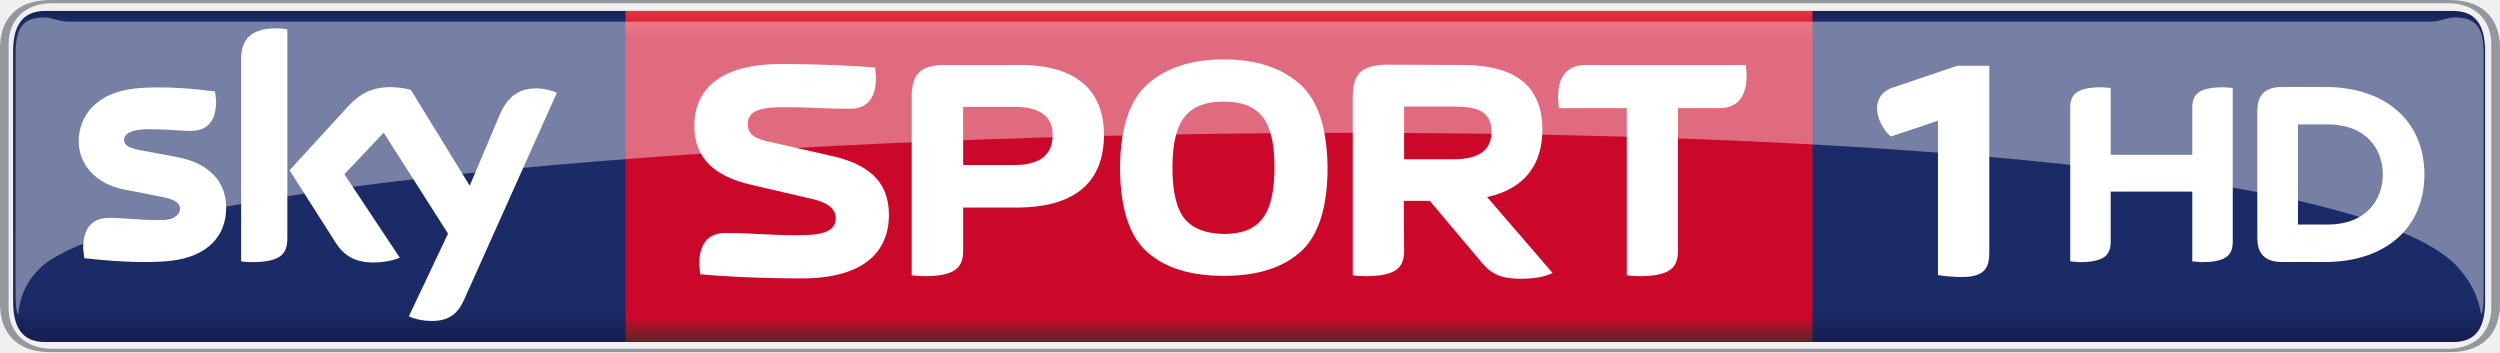
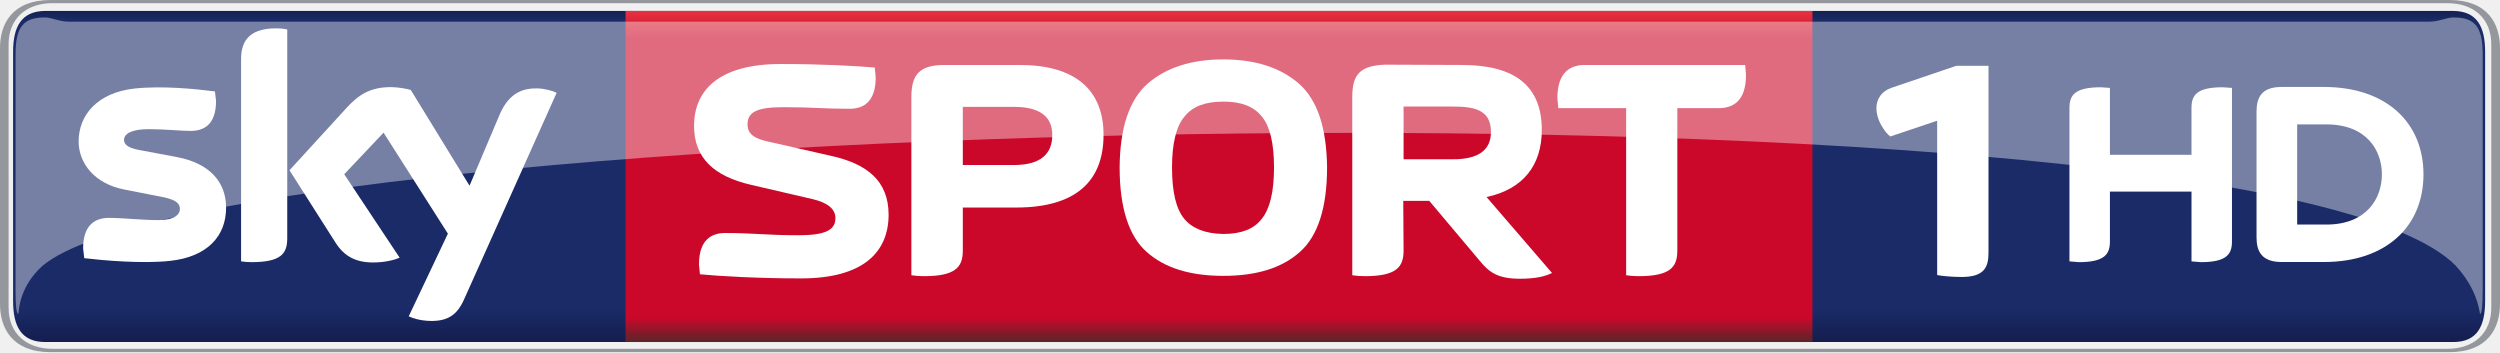
<svg xmlns="http://www.w3.org/2000/svg" height="84.518" width="600" version="1.1" viewBox="0 0 158.75 22.362">
  <defs>
-     <linearGradient id="c" gradientUnits="userSpaceOnUse" gradientTransform="matrix(0 21.376 -19.538 0 79.338 .51722)" x1="0" x2="1" y1="0" y2="0">
+     <linearGradient id="b" gradientUnits="userSpaceOnUse" gradientTransform="matrix(0 21.376 -19.538 0 79.338 .51718)" x1="0" x2="1" y1="0" y2="0">
      <stop stop-color="#141c4b" offset="0" />
      <stop stop-color="#1a2b68" offset=".036" />
      <stop stop-color="#1a2b68" offset=".895" />
      <stop stop-color="#141c4b" offset="1" />
    </linearGradient>
-     <linearGradient id="d" gradientUnits="userSpaceOnUse" gradientTransform="matrix(0 -21.023 -15.524 0 77.415 21.71)" x1="0" x2="1" y1="0" y2="0">
+     <linearGradient id="a" gradientUnits="userSpaceOnUse" gradientTransform="matrix(0 -21.023 -15.524 0 77.415 21.71)" x1="0" x2="1" y1="0" y2="0">
      <stop stop-color="#5a252a" offset="0" />
      <stop stop-color="#cb082a" offset=".074" />
      <stop stop-color="#cb082a" offset=".916" />
      <stop stop-color="#e73440" offset="1" />
    </linearGradient>
  </defs>
-   <path stroke-width="2.228" fill="url(#c)" d="m2.855 0.694c-1.491 0.016-2.024 0.991-2.024 2.606v15.811c0 1.629 0.533 2.608 2.045 2.608h152.9c1.51 0 2.03-0.979 2.03-2.608v-15.811c0-1.615-0.52-2.589-2.01-2.606z" />
+   <path stroke-width="2.228" fill="url(#b)" d="m2.855 0.694c-1.491 0.016-2.024 0.991-2.024 2.606v15.811c0 1.629 0.533 2.608 2.045 2.608h152.9c1.51 0 2.03-0.979 2.03-2.608v-15.811c0-1.615-0.52-2.589-2.01-2.605z" />
  <path stroke-width="2.589" d="m39.721 21.719h75.369z" />
-   <path fill="#94979c" d="m155.53 22.362c2.46 0 3.22-1.538 3.22-3.065v-16.243c0-1.527-0.76-3.054-3.22-3.054h-152.31c-2.461 0-3.22 1.527-3.22 3.054v16.243c0 1.527 0.759 3.065 3.217 3.065h152.31m-152.2-0.213c-1.659 0-2.781-0.981-2.781-2.609v-16.729c0-1.628 1.122-2.609 2.781-2.609h152.09c1.66 0 2.78 0.981 2.78 2.609v16.729c0 1.628-1.12 2.609-2.78 2.609h-152.09" />
-   <path stroke-width="2.003" fill="url(#d)" d="m39.721 21.719h75.369v-21.025h-75.369z" />
+   <path fill="#94979c" d="m155.53 22.362c2.46 0 3.22-1.538 3.22-3.065v-16.243c0-1.527-0.76-3.054-3.22-3.054h-152.31c-2.461-0-3.22 1.527-3.22 3.054v16.243c0 1.527 0.759 3.065 3.217 3.065h152.31m-152.2-0.213c-1.659 0-2.781-0.981-2.781-2.609v-16.729c0-1.628 1.122-2.609 2.781-2.609h152.09c1.66-0 2.78 0.981 2.78 2.609v16.729c0 1.628-1.12 2.609-2.78 2.609h-152.09" />
+   <path stroke-width="2.003" fill="url(#a)" d="m39.721 21.719h75.369v-21.025h-75.369z" />
  <g fill="#fff">
-     <path opacity=".4" d="m156.01 16.891c1.31 1.416 1.48 2.749 1.53 3.041 0.13 0 0.17-0.623 0.17-1.555v-14.952c0-1.733-0.51-2.317-1.85-2.317-0.46 0-0.91 0.266-1.51 0.266h-150c-0.603 0-1.056-0.266-1.508-0.266-1.338 0-1.851 0.584-1.851 2.316l-0.004 14.952c0 0.932 0.047 1.555 0.175 1.555 0.047-0.291 0.085-1.73 1.525-3.041 11.498-9.727 140.93-12.712 153.33 0" stroke-width="2.23" />
-     <g>
-       <path d="m139.21 9.83v-2.973c0-0.809 0.32-1.315 1.98-1.315l0.59 0.04v9.75c0 0.799-0.32 1.315-1.98 1.315l-0.59-0.05v-4.43h-5.18v3.165c0 0.799-0.32 1.315-1.98 1.315l-0.59-0.05v-9.74c0-0.809 0.33-1.315 2-1.315l0.57 0.04v4.248h5.18m14.74 1.244c0-3.307-2.38-5.552-6.33-5.552h-2.69c-1.28 0-1.59 0.677-1.59 1.567v7.991c0 0.859 0.31 1.557 1.59 1.557h2.69c3.95 0 6.33-2.245 6.33-5.563m-8.03 3.186v-6.361h1.85c2.59 0 3.54 1.668 3.54 3.175s-0.95 3.186-3.54 3.186h-1.85" />
-       <path d="m14.362 13.188c0 1.801-1.183 3.125-3.57 3.378-1.739 0.192-4.248-0.03-5.441-0.172l-0.071-0.627c0-1.567 0.85-1.932 1.649-1.932 0.829 0 2.134 0.142 3.105 0.142 1.072 0 1.395-0.364 1.395-0.708 0-0.445-0.435-0.637-1.264-0.789l-2.266-0.445c-1.891-0.364-2.902-1.669-2.902-3.054 0-1.679 1.193-3.095 3.54-3.358 1.78-0.192 3.934 0.03 5.117 0.182l0.071 0.597c0 1.577-0.829 1.911-1.628 1.911-0.617 0-1.568-0.111-2.65-0.111-1.113 0-1.568 0.303-1.568 0.678 0 0.394 0.435 0.556 1.133 0.677l2.164 0.405c2.226 0.404 3.186 1.669 3.186 3.226m3.884 1.942c0 0.961-0.374 1.517-2.265 1.517-0.243 0-0.466-0.02-0.668-0.05v-12.815c0-0.971 0.324-1.982 2.225-1.982 0.243 0 0.486 0.02 0.708 0.071v13.259m7.717 4.956c0.243 0.121 0.749 0.283 1.386 0.293 1.102 0.021 1.699-0.394 2.134-1.375l5.876-13.108c-0.243-0.131-0.779-0.273-1.214-0.283-0.758-0.01-1.769 0.141-2.417 1.689l-1.901 4.49-3.732-6.078c-0.243-0.081-0.83-0.182-1.265-0.182-1.314 0-2.053 0.485-2.811 1.315l-3.631 3.964 2.923 4.592c0.536 0.84 1.244 1.264 2.397 1.264 0.758 0 1.385-0.171 1.679-0.303l-3.52-5.3 2.498-2.64 4.086 6.413-2.488 5.249" />
-       <path d="m56.447 13.633c0-2.184-1.416-3.246-3.682-3.742l-3.964-0.9c-0.718-0.162-1.315-0.374-1.315-1.103 0-0.778 0.617-1.082 2.275-1.082 1.973 0 2.428 0.101 4.208 0.101 0.819 0 1.659-0.374 1.659-2.002l-0.061-0.617c-1.193-0.101-3.338-0.223-5.977-0.223-3.985 0-5.502 1.72-5.502 3.925 0 2.063 1.294 3.206 3.6 3.742l3.965 0.92c0.92 0.223 1.416 0.617 1.416 1.204 0 0.779-0.698 1.082-2.357 1.082-1.962 0-2.862-0.142-4.652-0.142-0.819 0-1.659 0.385-1.659 2.003l0.061 0.617c1.203 0.121 3.782 0.263 6.422 0.263 3.985 0 5.563-1.699 5.563-4.046" />
-       <path d="m89.14 12.753h1.65l3.22 3.823c0.6 0.739 1.17 1.123 2.54 1.123 0.92 0 1.54-0.121 2.04-0.364l-4.16-4.824c2.33-0.496 3.51-2.023 3.51-4.258 0-2.762-1.67-4.127-5.07-4.127l-4.88-0.02c-1.58 0.06-2.09 0.607-2.09 2.043v11.328c0.23 0.04 0.51 0.06 0.8 0.06 2 0 2.46-0.576 2.46-1.618l-0.02-3.166m0.02-2.639v-3.348h3.14c1.35 0 2.41 0.202 2.41 1.608 0 1.173-0.81 1.74-2.41 1.74h-3.14" />
-       <path d="m57.893 17.477c0.243 0.04 0.526 0.06 0.799 0.06 2.003 0 2.468-0.576 2.468-1.618v-2.741h3.398c3.702 0 5.543-1.608 5.543-4.612 0-2.892-1.841-4.44-5.32-4.44h-4.784c-1.608 0-2.104 0.627-2.104 2.043v11.308m3.267-6.999v-3.692h3.257c1.618 0 2.427 0.607 2.427 1.78 0 1.264-0.809 1.912-2.427 1.912h-3.257" />
-       <path d="m77.71 17.517c2.1 0 3.72-0.496 4.86-1.517 1.14-1.001 1.73-2.802 1.73-5.371-0.03-2.518-0.61-4.278-1.79-5.32-1.18-1.021-2.78-1.537-4.8-1.537-2.026 0-3.624 0.516-4.808 1.537-1.173 1.042-1.759 2.802-1.78 5.32 0 2.569 0.587 4.37 1.72 5.371 1.143 1.021 2.771 1.517 4.868 1.517m3.22-6.888c0 1.548-0.26 2.63-0.78 3.267-0.5 0.658-1.32 0.961-2.44 0.961-1.15-0.02-1.966-0.344-2.481-0.961-0.516-0.617-0.779-1.699-0.779-3.267 0-1.537 0.273-2.619 0.799-3.236 0.516-0.647 1.331-0.941 2.461-0.941 1.12 0 1.92 0.294 2.44 0.941 0.52 0.617 0.78 1.699 0.78 3.236" />
-       <path d="m106.55 6.867h2.62c0.87 0 1.74-0.395 1.74-2.104l-0.05-0.637h-10.19c-0.86 0-1.74 0.405-1.74 2.104l0.06 0.637h4.31v10.61c0.23 0.04 0.51 0.06 0.79 0.06 2.01 0 2.46-0.576 2.46-1.618v-9.052" />
-       <path d="m120.07 8.667c-0.16-0.141-0.3-0.263-0.51-0.617-0.55-0.88-0.57-2.043 0.57-2.468l4.15-1.405h2.04v11.863c0 0.911-0.25 1.548-1.71 1.548-0.58 0-1.27-0.061-1.55-0.122v-9.8l-2.99 1.001" />
+     <path opacity=".4" d="m155.95 16.891c1.31 1.416 1.48 2.749 1.53 3.041 0.13 0 0.17-0.623 0.17-1.555v-14.952c0-1.733-0.51-2.317-1.85-2.317-0.46 0-0.91 0.266-1.51 0.266h-149.94c-0.604 0-1.057-0.266-1.509-0.266-1.337 0-1.851 0.584-1.851 2.316l-0.004 14.952c0 0.932 0.047 1.555 0.175 1.555 0.047-0.291 0.085-1.73 1.525-3.041 11.494-9.727 140.87-12.712 153.27 0" stroke-width="2.23" />
+     <g stroke-width="1">
+       <path d="m139.16 9.83v-2.973c0-0.809 0.32-1.315 1.98-1.315l0.59 0.04v9.75c0 0.799-0.32 1.315-1.98 1.315l-0.59-0.05v-4.43h-5.18v3.165c0 0.799-0.32 1.315-1.98 1.315l-0.59-0.05v-9.74c0-0.809 0.33-1.315 2-1.315l0.57 0.04v4.248h5.18m14.73 1.244c0-3.307-2.38-5.552-6.32-5.552h-2.69c-1.28 0-1.59 0.677-1.59 1.567v7.991c0 0.859 0.31 1.557 1.59 1.557h2.69c3.94 0 6.32-2.245 6.32-5.563m-8.02 3.186v-6.361h1.85c2.58 0 3.53 1.668 3.53 3.175s-0.95 3.186-3.53 3.186h-1.85" />
+       <path d="m14.357 13.188c0 1.801-1.183 3.125-3.569 3.378-1.738 0.192-4.246-0.03-5.439-0.172l-0.071-0.627c0-1.567 0.85-1.932 1.648-1.932 0.829 0 2.133 0.142 3.104 0.142 1.071 0 1.394-0.364 1.394-0.708 0-0.445-0.435-0.637-1.263-0.789l-2.266-0.445c-1.89-0.364-2.901-1.669-2.901-3.054 0-1.679 1.193-3.095 3.539-3.358 1.78-0.192 3.933 0.03 5.115 0.182l0.071 0.597c0 1.577-0.828 1.911-1.627 1.911-0.617 0-1.568-0.111-2.649-0.111-1.113 0-1.567 0.303-1.567 0.678 0 0.394 0.435 0.556 1.133 0.677l2.163 0.405c2.225 0.404 3.185 1.669 3.185 3.226m3.883 1.942c0 0.961-0.374 1.517-2.265 1.517-0.242 0-0.465-0.02-0.667-0.05v-12.815c0-0.971 0.324-1.982 2.224-1.982 0.243 0 0.486 0.02 0.708 0.071v13.259m7.714 4.956c0.243 0.121 0.748 0.283 1.385 0.293 1.102 0.021 1.699-0.394 2.133-1.375l5.874-13.108c-0.243-0.131-0.778-0.273-1.213-0.283-0.758-0.01-1.769 0.141-2.416 1.689l-1.901 4.49-3.73-6.078c-0.243-0.081-0.83-0.182-1.265-0.182-1.313 0-2.052 0.485-2.81 1.315l-3.629 3.964 2.921 4.592c0.536 0.84 1.244 1.264 2.397 1.264 0.757 0 1.384-0.171 1.678-0.303l-3.519-5.3 2.497-2.64 4.085 6.413-2.487 5.249" />
+       <path d="m56.426 13.633c0-2.184-1.415-3.246-3.68-3.742l-3.963-0.9c-0.717-0.162-1.314-0.374-1.314-1.103 0-0.778 0.617-1.082 2.274-1.082 1.972 0 2.427 0.101 4.206 0.101 0.819 0 1.659-0.374 1.659-2.002l-0.061-0.617c-1.193-0.101-3.337-0.223-5.975-0.223-3.984 0-5.5 1.72-5.5 3.925 0 2.063 1.294 3.206 3.599 3.742l3.963 0.92c0.92 0.223 1.416 0.617 1.416 1.204 0 0.779-0.698 1.082-2.356 1.082-1.962 0-2.861-0.142-4.651-0.142-0.818 0-1.658 0.385-1.658 2.003l0.061 0.617c1.202 0.121 3.78 0.263 6.42 0.263 3.983 0 5.56-1.699 5.56-4.046" />
+       <path d="m89.107 12.753h1.65l3.219 3.823c0.599 0.739 1.169 1.123 2.539 1.123 0.919 0 1.539-0.121 2.039-0.364l-4.159-4.824c2.329-0.496 3.509-2.023 3.509-4.258 0-2.762-1.669-4.127-5.068-4.127l-4.878-0.02c-1.58 0.06-2.089 0.607-2.089 2.043v11.328c0.229 0.04 0.509 0.06 0.799 0.06 1.999 0 2.459-0.576 2.459-1.618l-0.02-3.166m0.02-2.639v-3.348h3.139c1.35 0 2.409 0.202 2.409 1.608 0 1.173-0.809 1.74-2.409 1.74h-3.139" />
+       <path d="m57.872 17.477c0.243 0.04 0.526 0.06 0.799 0.06 2.002 0 2.467-0.576 2.467-1.618v-2.741h3.396c3.701 0 5.541-1.608 5.541-4.612 0-2.892-1.84-4.44-5.318-4.44h-4.782c-1.607 0-2.103 0.627-2.103 2.043v11.308m3.266-6.999v-3.692h3.255c1.618 0 2.427 0.607 2.427 1.78 0 1.264-0.809 1.912-2.427 1.912h-3.255" />
+       <path d="m77.682 17.517c2.099 0 3.718-0.496 4.858-1.517 1.139-1.001 1.729-2.802 1.729-5.371-0.03-2.518-0.61-4.278-1.789-5.32-1.18-1.021-2.779-1.537-4.798-1.537-2.026 0-3.623 0.516-4.807 1.537-1.172 1.042-1.758 2.802-1.779 5.32 0 2.569 0.587 4.37 1.719 5.371 1.143 1.021 2.77 1.517 4.867 1.517m3.218-6.888c0 1.548-0.26 2.63-0.779 3.267-0.5 0.658-1.32 0.961-2.439 0.961-1.15-0.02-1.966-0.344-2.481-0.961s-0.778-1.699-0.778-3.267c0-1.537 0.273-2.619 0.798-3.236 0.516-0.647 1.331-0.941 2.461-0.941 1.119 0 1.919 0.294 2.439 0.941 0.519 0.617 0.779 1.699 0.779 3.236" />
+       <path d="m106.51 6.867h2.62c0.87 0 1.74-0.395 1.74-2.104l-0.05-0.637h-10.19c-0.857 0-1.736 0.405-1.736 2.104l0.06 0.637h4.306v10.61c0.23 0.04 0.51 0.06 0.79 0.06 2.01 0 2.46-0.576 2.46-1.618v-9.052" />
+       <path d="m120.03 8.667c-0.16-0.141-0.3-0.263-0.51-0.617-0.55-0.88-0.57-2.043 0.57-2.468l4.14-1.405h2.04v11.863c0 0.911-0.25 1.548-1.71 1.548-0.58 0-1.27-0.061-1.55-0.122v-9.8l-2.98 1.001" />
    </g>
  </g>
</svg>
